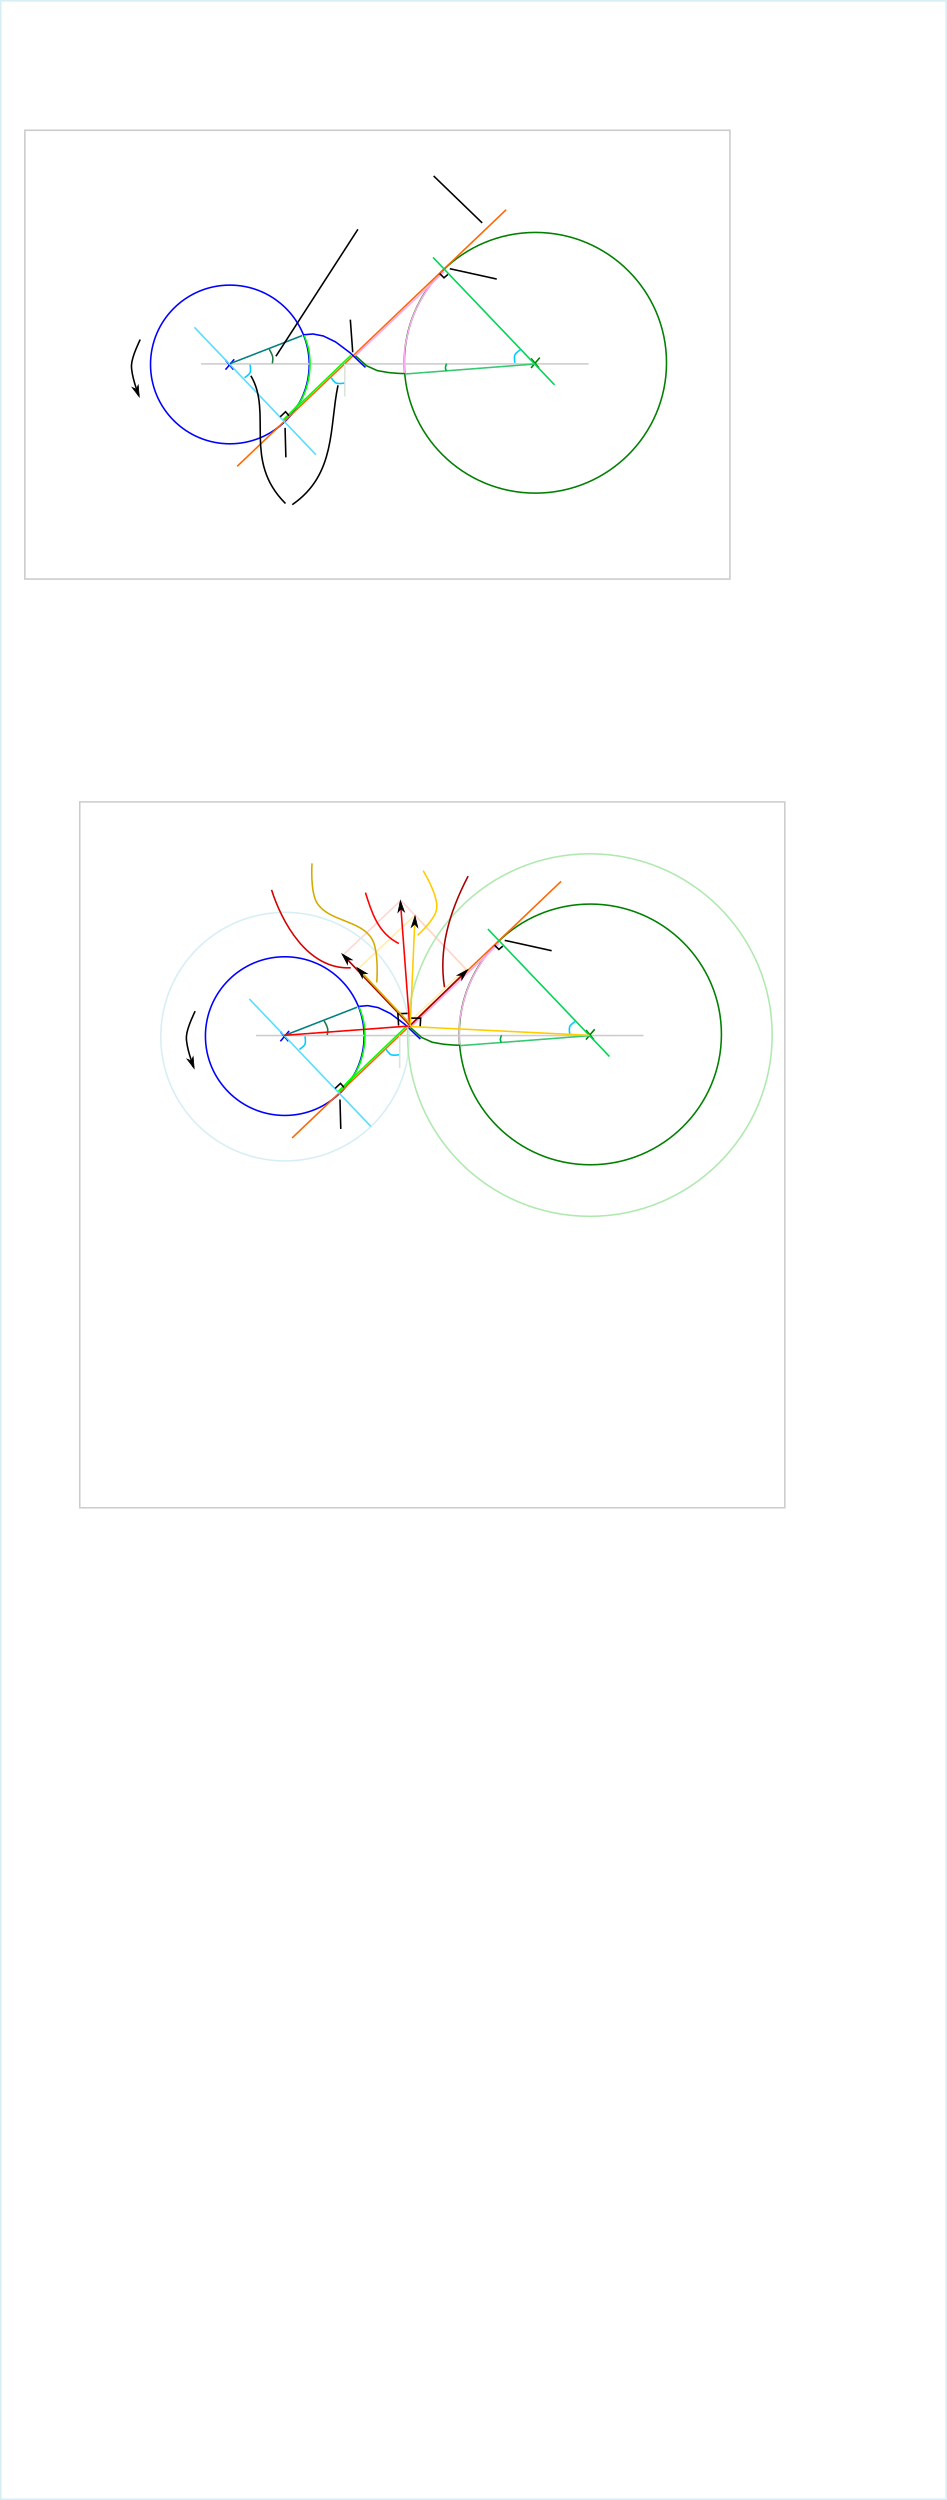
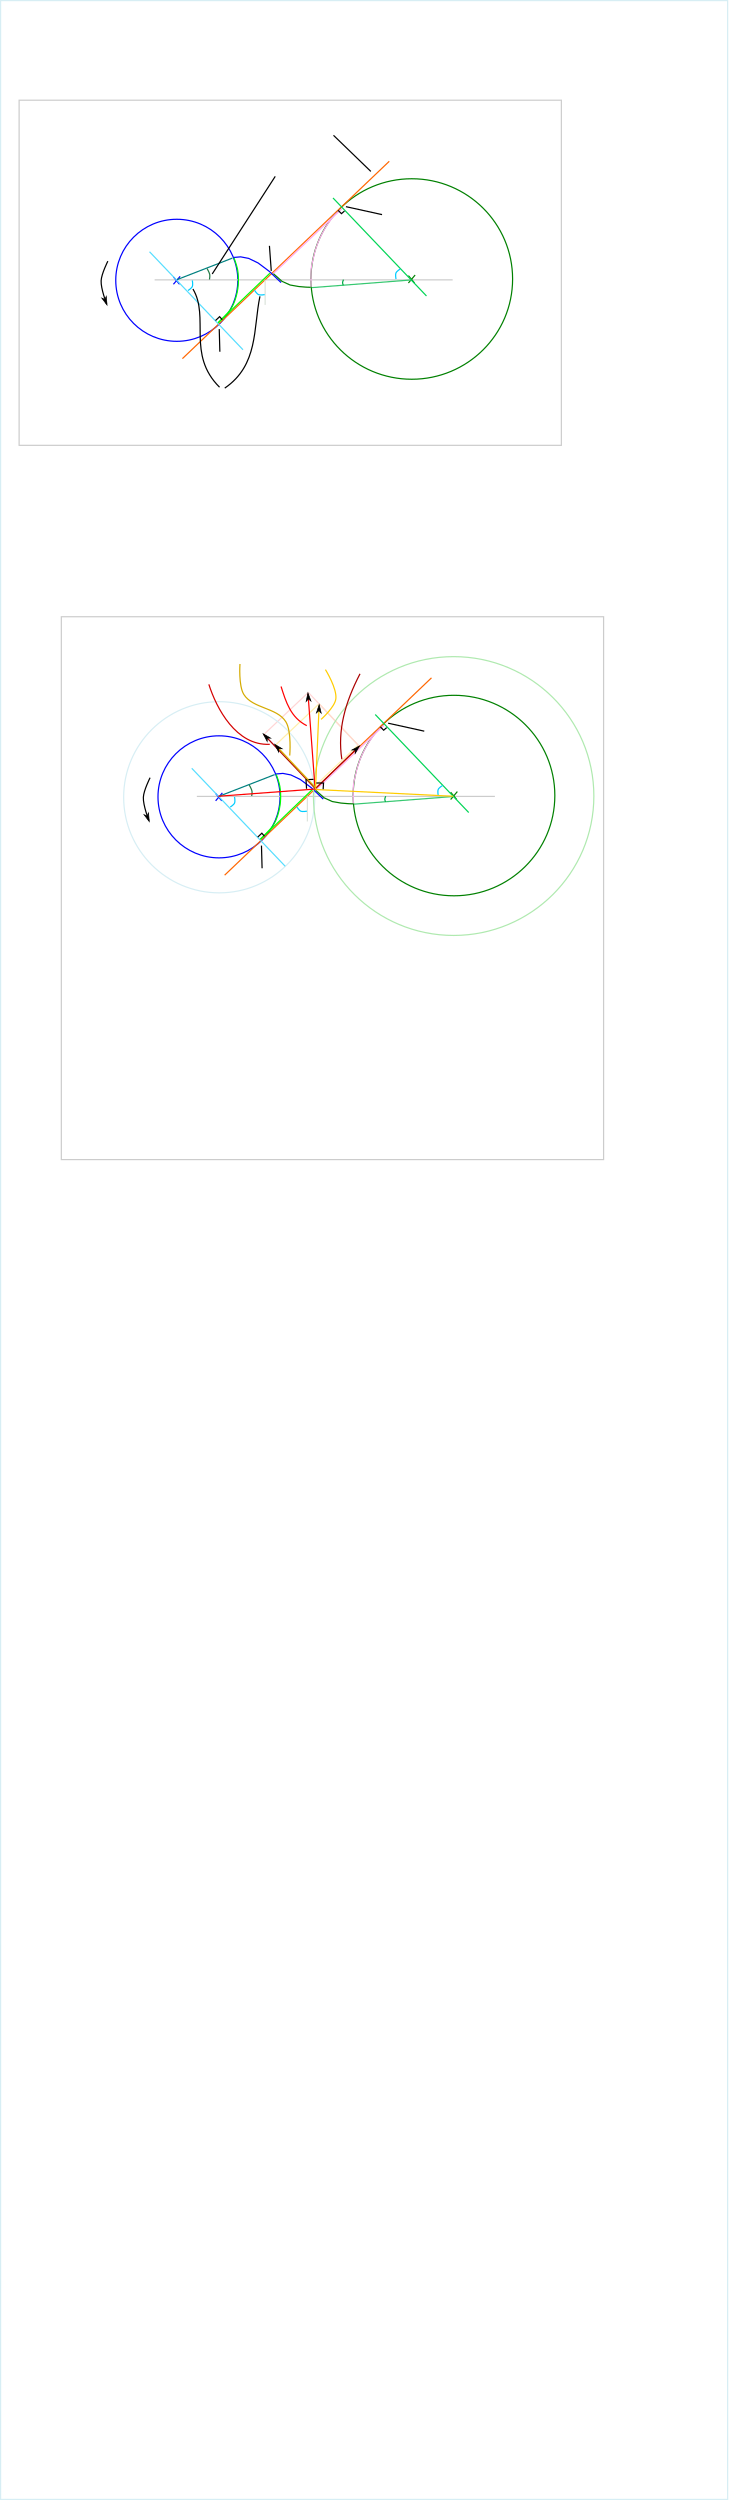
- <svg xmlns="http://www.w3.org/2000/svg" width="601" height="1586.719" id="svg3088" version="1.1">
+ <svg xmlns="http://www.w3.org/2000/svg" width="601" height="2063.156" id="svg3088" version="1.1">
  <defs id="defs3090">
    <marker orient="auto" refY="0" refX="0" id="Arrow1Mstart" style="overflow:visible">
      <path id="path4359" d="M 0,0 5,-5 -12.5,0 5,5 0,0 z" style="fill-rule:evenodd;stroke:#000000;stroke-width:1pt" transform="matrix(0.4,0,0,0.4,4,0)" />
    </marker>
    <marker orient="auto" refY="0" refX="0" id="Arrow1Mend" style="overflow:visible">
      <path id="path4140" d="M 0,0 5,-5 -12.5,0 5,5 0,0 z" style="fill-rule:evenodd;stroke:#000000;stroke-width:1pt" transform="matrix(-0.4,0,0,-0.4,-4,0)" />
    </marker>
    <marker orient="auto" refY="0" refX="0" id="Arrow1Mend-6" style="overflow:visible">
      <path id="path4140-1" d="M 0,0 5,-5 -12.5,0 5,5 0,0 z" style="fill-rule:evenodd;stroke:#000000;stroke-width:1pt" transform="matrix(-0.4,0,0,-0.4,-4,0)" />
    </marker>
  </defs>
  <g id="layer1" transform="translate(-76.65625,-83.28125)">
    <rect style="fill:none;stroke:#ffeeaa;stroke-width:1;stroke-linecap:round;stroke-miterlimit:4;stroke-opacity:1;stroke-dasharray:none;stroke-dashoffset:0" id="rect4345-5" width="49.406" height="46.865" x="209.357" y="-762.974" transform="matrix(-0.7264843,0.6871831,-0.6871831,-0.7264843,0,0)" />
    <rect style="fill:none;stroke:#ffd5d5;stroke-width:1;stroke-linecap:round;stroke-miterlimit:4;stroke-opacity:1;stroke-dasharray:none;stroke-dashoffset:0" id="rect4345" width="50.527" height="61.483" x="209.398" y="-764.632" transform="matrix(-0.7264843,0.6871831,-0.6871831,-0.7264843,0,0)" />
-     <path style="fill:none;stroke:#d7eef4;stroke-width:0.801;stroke-linecap:round;stroke-miterlimit:4;stroke-opacity:1;stroke-dasharray:none;stroke-dashoffset:0" id="path4700-2-9" d="m 222.143,167.799 c 0,34.912 -28.302,63.214 -63.214,63.214 -34.912,0 -63.214,-28.302 -63.214,-63.214 0,-34.912 28.302,-63.214 63.214,-63.214 34.912,0 63.214,28.302 63.214,63.214 z" transform="matrix(1.247839,0,0,1.247839,59.2716,531.8489)" />
-     <rect style="fill:none;stroke:#d7eef4;stroke-width:1;stroke-linecap:round;stroke-miterlimit:4;stroke-opacity:1;stroke-dasharray:none;stroke-dashoffset:0" id="rect3096" width="600" height="1585.715" x="77.143" y="83.791" />
+     <path style="fill:none;stroke:#d7eef4;stroke-width:0.801;stroke-linecap:round;stroke-miterlimit:4;stroke-opacity:1;stroke-dasharray:none;stroke-dashoffset:0" id="path4700-2-9" d="m 222.143,167.799 a 63.214,63.214 0 1 1 -126.429,0 63.214,63.214 0 1 1 126.429,0 z" transform="matrix(1.247839,0,0,1.247839,59.2716,531.8489)" />
+     <rect style="fill:none;stroke:#d7eef4;stroke-width:1;stroke-linecap:round;stroke-miterlimit:4;stroke-opacity:1;stroke-dasharray:none;stroke-dashoffset:0" id="rect3096" width="600" height="2062.143" x="77.143" y="83.791" />
    <flowRoot xml:space="preserve" id="flowRoot3098" style="line-height:125%;letter-spacing:0px;word-spacing:0px;color:#000000;fill:#000000;fill-opacity:1;fill-rule:nonzero;stroke:none;stroke-width:1px;marker:none;visibility:visible;display:inline;overflow:visible;enable-background:accumulate">
      <flowRegion id="flowRegion3100">
        <rect id="rect3102" width="270.721" height="56.569" x="104.046" y="105.849" />
      </flowRegion>
      <flowPara id="flowPara3104">gear_position.svg</flowPara>
    </flowRoot>
-     <path style="fill:none;stroke:#0000ff;stroke-width:1.255;stroke-linecap:round;stroke-miterlimit:4;stroke-opacity:1;stroke-dasharray:none;stroke-dashoffset:0" id="path4700" d="m 222.143,167.799 c 0,34.912 -28.302,63.214 -63.214,63.214 -34.912,0 -63.214,-28.302 -63.214,-63.214 0,-34.912 28.302,-63.214 63.214,-63.214 34.912,0 63.214,28.302 63.214,63.214 z" transform="matrix(0.7966102,0,0,0.7966102,95.94066,180.9318)" />
-     <path style="fill:none;stroke:#008000;stroke-width:1.476;stroke-linecap:round;stroke-miterlimit:4;stroke-opacity:1;stroke-dasharray:none;stroke-dashoffset:0" id="path4702" d="m 443.571,103.871 c 0,67.458 -55.005,122.143 -122.857,122.143 -67.852,0 -122.857,-54.685 -122.857,-122.143 0,-67.458 55.005,-122.143 122.857,-122.143 67.852,0 122.857,54.685 122.857,122.143 z" transform="matrix(0.6773256,0,0,0.6773179,199.2454,243.1775)" />
+     <path style="fill:none;stroke:#0000ff;stroke-width:1.255;stroke-linecap:round;stroke-miterlimit:4;stroke-opacity:1;stroke-dasharray:none;stroke-dashoffset:0" id="path4700" d="m 222.143,167.799 a 63.214,63.214 0 1 1 -126.429,0 63.214,63.214 0 1 1 126.429,0 z" transform="matrix(0.7966102,0,0,0.7966102,95.94066,180.9318)" />
+     <path style="fill:none;stroke:#008000;stroke-width:1.476;stroke-linecap:round;stroke-miterlimit:4;stroke-opacity:1;stroke-dasharray:none;stroke-dashoffset:0" id="path4702" d="m 443.571,103.871 a 122.857,122.143 0 1 1 -245.714,0 122.857,122.143 0 1 1 245.714,0 z" transform="matrix(0.6773256,0,0,0.6773179,199.2454,243.1775)" />
    <path style="color:#000000;fill:none;stroke:#cccccc;stroke-width:1px;stroke-linecap:butt;stroke-linejoin:miter;stroke-miterlimit:4;stroke-opacity:1;stroke-dasharray:none;stroke-dashoffset:0;marker:none;visibility:visible;display:inline;overflow:visible;enable-background:accumulate" d="m 204.256,314.245 245.969,0" id="path4704" />
    <path style="color:#000000;fill:none;stroke:#0000ff;stroke-width:1px;stroke-linecap:butt;stroke-linejoin:miter;stroke-miterlimit:4;stroke-opacity:1;stroke-dasharray:none;stroke-dashoffset:0;marker:none;visibility:visible;display:inline;overflow:visible;enable-background:accumulate" d="m 219.767,317.885 5.556,-6.566" id="path4706" />
    <path style="color:#000000;fill:none;stroke:#0000ff;stroke-width:1px;stroke-linecap:butt;stroke-linejoin:miter;stroke-miterlimit:4;stroke-opacity:1;stroke-dasharray:none;stroke-dashoffset:0;marker:none;visibility:visible;display:inline;overflow:visible;enable-background:accumulate" d="m 222.545,314.602 0,0" id="path4708" />
    <path style="color:#000000;fill:none;stroke:#0000ff;stroke-width:1px;stroke-linecap:butt;stroke-linejoin:miter;stroke-miterlimit:4;stroke-opacity:1;stroke-dasharray:none;stroke-dashoffset:0;marker:none;visibility:visible;display:inline;overflow:visible;enable-background:accumulate" d="m 219.767,311.824 5.051,6.061" id="path4710" />
    <path style="color:#000000;fill:none;stroke:#008000;stroke-width:1px;stroke-linecap:butt;stroke-linejoin:miter;stroke-miterlimit:4;stroke-opacity:1;stroke-dasharray:none;stroke-dashoffset:0;marker:none;visibility:visible;display:inline;overflow:visible;enable-background:accumulate" d="m 413.695,316.814 5.556,-6.566" id="path4706-8" />
    <path style="color:#000000;fill:none;stroke:#008000;stroke-width:1px;stroke-linecap:butt;stroke-linejoin:miter;stroke-miterlimit:4;stroke-opacity:1;stroke-dasharray:none;stroke-dashoffset:0;marker:none;visibility:visible;display:inline;overflow:visible;enable-background:accumulate" d="m 416.473,313.531 0,0" id="path4708-5" />
    <path style="color:#000000;fill:none;stroke:#008000;stroke-width:1px;stroke-linecap:butt;stroke-linejoin:miter;stroke-miterlimit:4;stroke-opacity:1;stroke-dasharray:none;stroke-dashoffset:0;marker:none;visibility:visible;display:inline;overflow:visible;enable-background:accumulate" d="m 413.695,310.753 5.051,6.061" id="path4710-1" />
    <path style="color:#000000;fill:none;stroke:#ff6600;stroke-width:1px;stroke-linecap:butt;stroke-linejoin:miter;stroke-miterlimit:4;stroke-opacity:1;stroke-dasharray:none;stroke-dashoffset:0;marker:none;visibility:visible;display:inline;overflow:visible;enable-background:accumulate" d="M 227.188,379.245 397.902,216.388" id="path4756" />
    <flowRoot xml:space="preserve" id="flowRoot4758" style="line-height:125%;letter-spacing:0px;word-spacing:0px;color:#000000;fill:#000000;fill-opacity:1;fill-rule:nonzero;stroke:none;stroke-width:1px;marker:none;visibility:visible;display:inline;overflow:visible;enable-background:accumulate" transform="translate(19.22025,-18.68085)">
      <flowRegion id="flowRegion4760">
        <rect id="rect4762" width="79.345" height="29.582" x="101.429" y="266.728" />
      </flowRegion>
      <flowPara id="flowPara4764">g1 (driving)</flowPara>
    </flowRoot>
    <flowRoot xml:space="preserve" id="flowRoot4766" style="line-height:125%;letter-spacing:0px;word-spacing:0px;color:#000000;fill:#000000;fill-opacity:1;fill-rule:nonzero;stroke:none;stroke-width:1px;marker:none;visibility:visible;display:inline;overflow:visible;enable-background:accumulate" transform="translate(46.38669,-20.46221)">
      <flowRegion id="flowRegion4768">
        <rect id="rect4770" width="72.857" height="47.143" x="407.857" y="241.728" />
      </flowRegion>
      <flowPara id="flowPara4772">g2 (driven)</flowPara>
    </flowRoot>
    <path style="color:#000000;fill:none;stroke:#55ddff;stroke-width:1px;stroke-linecap:butt;stroke-linejoin:miter;stroke-miterlimit:4;stroke-opacity:1;stroke-dasharray:none;stroke-dashoffset:0;marker:none;visibility:visible;display:inline;overflow:visible;enable-background:accumulate" d="m 200.045,291.031 77.143,80.89" id="path4756-4" />
    <path style="color:#000000;fill:none;stroke:#00d455;stroke-width:1px;stroke-linecap:butt;stroke-linejoin:miter;stroke-miterlimit:4;stroke-opacity:1;stroke-dasharray:none;stroke-dashoffset:0;marker:none;visibility:visible;display:inline;overflow:visible;enable-background:accumulate" d="m 351.473,246.657 77.143,80.89" id="path4756-4-7" />
    <flowRoot transform="translate(49.33049,-26.05395)" xml:space="preserve" id="flowRoot4810" style="line-height:125%;letter-spacing:0px;word-spacing:0px;color:#000000;fill:#000000;fill-opacity:1;fill-rule:nonzero;stroke:none;stroke-width:1px;marker:none;visibility:visible;display:inline;overflow:visible;enable-background:accumulate">
      <flowRegion id="flowRegion4812">
        <rect id="rect4814" width="109.602" height="21.718" x="240.921" y="205.854" />
      </flowRegion>
      <flowPara id="flowPara4816">line of action</flowPara>
    </flowRoot>
    <path style="color:#000000;fill:none;stroke:#000000;stroke-width:1px;stroke-linecap:butt;stroke-linejoin:miter;stroke-miterlimit:4;stroke-opacity:1;stroke-dasharray:none;stroke-dashoffset:0;marker:none;visibility:visible;display:inline;overflow:visible;enable-background:accumulate" d="m 351.871,194.952 30.81,29.799" id="path4818" />
    <path style="color:#000000;fill:none;stroke:#0000ff;stroke-width:1px;stroke-linecap:butt;stroke-linejoin:miter;stroke-miterlimit:4;stroke-opacity:1;stroke-dasharray:none;stroke-dashoffset:0;marker:none;visibility:visible;display:inline;overflow:visible;enable-background:accumulate" d="m 269.458,295.758 5.808,-0.505 6.566,1.263 7.829,3.788 9.091,6.819 9.849,9.344" id="path3221" />
    <path style="color:#000000;fill:none;stroke:#00ff00;stroke-width:1px;stroke-linecap:butt;stroke-linejoin:miter;stroke-miterlimit:4;stroke-opacity:1;stroke-dasharray:none;stroke-dashoffset:0;marker:none;visibility:visible;display:inline;overflow:visible;enable-background:accumulate" d="m 269.711,296.01 c 0,0 2.452,6.463 3.03,9.849 0.709,4.152 0.836,8.428 0.505,12.627 -0.304,3.851 -1.087,7.688 -2.273,11.364 -0.937,2.904 -2.134,5.769 -3.788,8.334 -1.697,2.632 -4.048,4.784 -6.187,7.071 -1.383,1.478 -4.293,4.293 -4.293,4.293" id="path3223" />
    <path style="color:#000000;fill:none;stroke:#00ff00;stroke-width:1px;stroke-linecap:butt;stroke-linejoin:miter;stroke-miterlimit:4;stroke-opacity:1;stroke-dasharray:none;stroke-dashoffset:0;marker:none;visibility:visible;display:inline;overflow:visible;enable-background:accumulate" d="m 256.705,349.675 42.679,-40.911" id="path3225" />
    <path style="color:#000000;fill:none;stroke:#008080;stroke-width:1px;stroke-linecap:butt;stroke-linejoin:miter;stroke-miterlimit:4;stroke-opacity:1;stroke-dasharray:none;stroke-dashoffset:0;marker:none;visibility:visible;display:inline;overflow:visible;enable-background:accumulate" d="M 222.991,313.941 268.448,296.263" id="path3227" />
    <path style="color:#000000;fill:none;stroke:#217844;stroke-width:1px;stroke-linecap:butt;stroke-linejoin:miter;stroke-miterlimit:4;stroke-opacity:1;stroke-dasharray:none;stroke-dashoffset:0;marker:none;visibility:visible;display:inline;overflow:visible;enable-background:accumulate" d="m 249.508,313.941 c 0,0 0.494,-2.713 0.253,-4.041 -0.331,-1.816 -2.273,-5.051 -2.273,-5.051" id="path3229" />
    <path style="color:#000000;fill:none;stroke:#00ccff;stroke-width:1px;stroke-linecap:butt;stroke-linejoin:miter;stroke-miterlimit:4;stroke-opacity:1;stroke-dasharray:none;stroke-dashoffset:0;marker:none;visibility:visible;display:inline;overflow:visible;enable-background:accumulate" d="m 235.366,314.698 c 0,0 0.673,3.508 0,5.051 -0.643,1.474 -3.536,3.283 -3.536,3.283" id="path3231" />
    <flowRoot xml:space="preserve" id="flowRoot3233" style="line-height:125%;letter-spacing:0px;word-spacing:0px;color:#000000;fill:#000000;fill-opacity:1;fill-rule:nonzero;stroke:none;stroke-width:1px;marker:none;visibility:visible;display:inline;overflow:visible;enable-background:accumulate" transform="translate(-17.14286,39.28572)">
      <flowRegion id="flowRegion3235">
        <rect id="rect3237" width="397.657" height="102.092" x="135.714" y="423.076" />
      </flowRegion>
      <flowPara id="flowPara3239">Given the inter-axis length, we get the real force angle.</flowPara>
      <flowPara id="flowPara3301" />
      <flowPara id="flowPara3343">Given the real force angle and the involute offset angle, we get the length [KC] and the coordinates of the contact point C.</flowPara>
      <flowPara id="flowPara3345">Then, we get [LC], the involute offset of g2 and the g2_position.</flowPara>
    </flowRoot>
    <path style="color:#000000;fill:none;stroke:#dbe3db;stroke-width:1px;stroke-linecap:butt;stroke-linejoin:miter;stroke-miterlimit:4;stroke-opacity:1;stroke-dasharray:none;stroke-dashoffset:0;marker:none;visibility:visible;display:inline;overflow:visible;enable-background:accumulate" d="m 295.47,314.193 0,20.708" id="path3241" />
    <path style="color:#000000;fill:none;stroke:#00ccff;stroke-width:1px;stroke-linecap:butt;stroke-linejoin:miter;stroke-miterlimit:4;stroke-opacity:1;stroke-dasharray:none;stroke-dashoffset:0;marker:none;visibility:visible;display:inline;overflow:visible;enable-background:accumulate" d="m 295.091,326.418 c 0,0 -3.508,0.673 -5.051,0 -1.474,-0.643 -3.283,-3.536 -3.283,-3.536" id="path3231-1" />
    <flowRoot xml:space="preserve" id="flowRoot3261" style="line-height:125%;letter-spacing:0px;word-spacing:0px;color:#000000;fill:#000000;fill-opacity:1;fill-rule:nonzero;stroke:none;stroke-width:1px;marker:none;visibility:visible;display:inline;overflow:visible;enable-background:accumulate">
      <flowRegion id="flowRegion3263">
        <rect id="rect3265" width="104.298" height="21.971" x="210.617" y="400.561" />
      </flowRegion>
      <flowPara id="flowPara3267">real force angle</flowPara>
    </flowRoot>
    <path style="color:#000000;fill:none;stroke:#000000;stroke-width:1px;stroke-linecap:butt;stroke-linejoin:miter;stroke-miterlimit:4;stroke-opacity:1;stroke-dasharray:none;stroke-dashoffset:0;marker:none;visibility:visible;display:inline;overflow:visible;enable-background:accumulate" d="m 235.871,321.769 c 13.977,23.435 -5.303,53.968 21.971,81.065" id="path3269" />
    <path style="color:#000000;fill:none;stroke:#000000;stroke-width:1px;stroke-linecap:butt;stroke-linejoin:miter;stroke-miterlimit:4;stroke-opacity:1;stroke-dasharray:none;stroke-dashoffset:0;marker:none;visibility:visible;display:inline;overflow:visible;enable-background:accumulate" d="m 291.176,327.83 c -5.562,26.627 -1.145,56.58 -29.042,75.761" id="path3271" />
    <path style="color:#000000;fill:none;stroke:#000000;stroke-width:1px;stroke-linecap:butt;stroke-linejoin:miter;stroke-miterlimit:4;stroke-opacity:1;stroke-dasharray:none;stroke-dashoffset:0;marker:none;visibility:visible;display:inline;overflow:visible;enable-background:accumulate" d="m 251.781,309.395 52.023,-80.56" id="path3273" />
    <flowRoot xml:space="preserve" id="flowRoot3275" style="line-height:125%;letter-spacing:0px;word-spacing:0px;color:#000000;fill:#000000;fill-opacity:1;fill-rule:nonzero;stroke:none;stroke-width:1px;marker:none;visibility:visible;display:inline;overflow:visible;enable-background:accumulate" transform="translate(-24.74874,-1.515229)">
      <flowRegion id="flowRegion3277">
        <rect id="rect3279" width="143.189" height="34.345" x="211.627" y="214.946" />
      </flowRegion>
      <flowPara id="flowPara3281">g1 involute offset angle</flowPara>
    </flowRoot>
    <flowRoot xml:space="preserve" id="flowRoot3291" style="line-height:125%;letter-spacing:0px;word-spacing:0px;color:#000000;fill:#000000;fill-opacity:1;fill-rule:nonzero;stroke:none;stroke-width:1px;marker:none;visibility:visible;display:inline;overflow:visible;enable-background:accumulate" transform="translate(-3.535534,-12.37437)">
      <flowRegion id="flowRegion3293">
        <rect id="rect3295" width="32.072" height="23.991" x="296.985" y="284.394" />
      </flowRegion>
      <flowPara id="flowPara3297">C</flowPara>
    </flowRoot>
    <path style="color:#000000;fill:none;stroke:#000000;stroke-width:1px;stroke-linecap:butt;stroke-linejoin:miter;stroke-miterlimit:4;stroke-opacity:1;stroke-dasharray:none;stroke-dashoffset:0;marker:none;visibility:visible;display:inline;overflow:visible;enable-background:accumulate" d="m 299.005,286.161 1.515,20.708" id="path3303" />
    <flowRoot xml:space="preserve" id="flowRoot3305" style="line-height:125%;letter-spacing:0px;word-spacing:0px;color:#000000;fill:#000000;fill-opacity:1;fill-rule:nonzero;stroke:none;stroke-width:1px;marker:none;visibility:visible;display:inline;overflow:visible;enable-background:accumulate">
      <flowRegion id="flowRegion3307">
        <rect id="rect3309" width="25.254" height="26.264" x="253.548" y="373.035" />
      </flowRegion>
      <flowPara id="flowPara3311">K</flowPara>
    </flowRoot>
    <flowRoot xml:space="preserve" id="flowRoot3313" style="line-height:125%;letter-spacing:0px;word-spacing:0px;color:#000000;fill:#000000;fill-opacity:1;fill-rule:nonzero;stroke:none;stroke-width:1px;marker:none;visibility:visible;display:inline;overflow:visible;enable-background:accumulate">
      <flowRegion id="flowRegion3315">
        <rect id="rect3317" width="25.254" height="26.264" x="394.465" y="251.816" />
      </flowRegion>
      <flowPara id="flowPara3319">L</flowPara>
    </flowRoot>
    <path style="color:#000000;fill:none;stroke:#000000;stroke-width:1px;stroke-linecap:butt;stroke-linejoin:miter;stroke-miterlimit:4;stroke-opacity:1;stroke-dasharray:none;stroke-dashoffset:0;marker:none;visibility:visible;display:inline;overflow:visible;enable-background:accumulate" d="M 258.094,373.54 257.589,354.852" id="path3321" />
    <path style="color:#000000;fill:none;stroke:#000000;stroke-width:1px;stroke-linecap:butt;stroke-linejoin:miter;stroke-miterlimit:4;stroke-opacity:1;stroke-dasharray:none;stroke-dashoffset:0;marker:none;visibility:visible;display:inline;overflow:visible;enable-background:accumulate" d="m 362.14,253.837 29.799,6.566" id="path3323" />
    <path style="color:#000000;fill:none;stroke:#00ccff;stroke-width:1px;stroke-linecap:butt;stroke-linejoin:miter;stroke-miterlimit:4;stroke-opacity:1;stroke-dasharray:none;stroke-dashoffset:0;marker:none;visibility:visible;display:inline;overflow:visible;enable-background:accumulate" d="m 403.453,313.562 c 0,0 -0.673,-3.508 0,-5.051 0.643,-1.474 3.536,-3.283 3.536,-3.283" id="path3231-2" />
    <path style="color:#000000;fill:none;stroke:#000000;stroke-width:1px;stroke-linecap:butt;stroke-linejoin:miter;stroke-miterlimit:4;stroke-opacity:1;stroke-dasharray:none;stroke-dashoffset:0;marker:none;visibility:visible;display:inline;overflow:visible;enable-background:accumulate" d="m 254.509,347.817 3.393,-3.214 2.143,2.5" id="path4820" />
    <path style="color:#000000;fill:none;stroke:#ffaaee;stroke-width:1px;stroke-linecap:butt;stroke-linejoin:miter;stroke-miterlimit:4;stroke-opacity:1;stroke-dasharray:none;stroke-dashoffset:0;marker:none;visibility:visible;display:inline;overflow:visible;enable-background:accumulate" d="m 302.162,309.142 56.442,-53.538" id="path3347" />
    <path style="color:#000000;fill:none;stroke:#ffaaee;stroke-width:1px;stroke-linecap:butt;stroke-linejoin:miter;stroke-miterlimit:4;stroke-opacity:1;stroke-dasharray:none;stroke-dashoffset:0;marker:none;visibility:visible;display:inline;overflow:visible;enable-background:accumulate" d="m 358.478,255.857 c 0,0 -3.935,3.127 -5.682,4.924 -1.251,1.287 -2.342,2.724 -3.409,4.167 -1.534,2.074 -2.964,4.229 -4.293,6.44 -1.553,2.582 -3.026,5.221 -4.293,7.955 -1.311,2.83 -2.446,5.747 -3.409,8.713 -0.927,2.855 -1.604,5.787 -2.273,8.713 -0.631,2.76 -1.345,5.518 -1.641,8.334 -0.287,2.721 -0.126,8.207 -0.126,8.207 l 0,6.692" id="path3349" />
    <path style="color:#000000;fill:none;stroke:#000000;stroke-width:1px;stroke-linecap:butt;stroke-linejoin:miter;stroke-miterlimit:4;stroke-opacity:1;stroke-dasharray:none;stroke-dashoffset:0;marker:none;visibility:visible;display:inline;overflow:visible;enable-background:accumulate" d="m 355.759,256.924 2.679,2.679 2.5,-2.143" id="path4822" />
    <path style="color:#000000;fill:none;stroke:#008000;stroke-width:1px;stroke-linecap:butt;stroke-linejoin:miter;stroke-miterlimit:4;stroke-opacity:1;stroke-dasharray:none;stroke-dashoffset:0;marker:none;visibility:visible;display:inline;overflow:visible;enable-background:accumulate" d="m 302.288,309.142 7.071,6.313 6.692,3.03 7.197,1.263 6.061,0.505 3.788,0.126" id="path3351" />
    <path style="color:#000000;fill:none;stroke:#37c871;stroke-width:1px;stroke-linecap:butt;stroke-linejoin:miter;stroke-miterlimit:4;stroke-opacity:1;stroke-dasharray:none;stroke-dashoffset:0;marker:none;visibility:visible;display:inline;overflow:visible;enable-background:accumulate" d="m 333.982,320.633 81.949,-6.313" id="path3353" />
    <path style="color:#000000;fill:none;stroke:#00aa44;stroke-width:1px;stroke-linecap:butt;stroke-linejoin:miter;stroke-miterlimit:4;stroke-opacity:1;stroke-dasharray:none;stroke-dashoffset:0;marker:none;visibility:visible;display:inline;overflow:visible;enable-background:accumulate" d="m 360.119,314.067 c 0,0 -0.769,1.732 -0.758,2.652 0.009,0.706 0.631,2.02 0.631,2.02" id="path3355" />
    <path style="color:#000000;fill:none;stroke:#000000;stroke-width:1px;stroke-linecap:butt;stroke-linejoin:miter;stroke-miterlimit:4;stroke-opacity:1;stroke-dasharray:none;stroke-dashoffset:0;marker:none;marker-end:url(#Arrow1Mend);visibility:visible;display:inline;overflow:visible;enable-background:accumulate" d="m 165.665,298.788 c 0,0 -5.275,10.472 -5.556,16.162 -0.324,6.567 4.546,19.193 4.546,19.193" id="path3357" />
    <flowRoot xml:space="preserve" id="flowRoot4571" style="line-height:125%;letter-spacing:0px;word-spacing:0px;color:#000000;fill:#000000;fill-opacity:1;fill-rule:nonzero;stroke:none;stroke-width:1px;marker:none;visibility:visible;display:inline;overflow:visible;enable-background:accumulate" transform="translate(4.04061,-13.13198)">
      <flowRegion id="flowRegion4573">
        <rect id="rect4575" width="69.701" height="60.609" x="101.015" y="310.405" />
      </flowRegion>
      <flowPara id="flowPara4577">positive rotation direction</flowPara>
    </flowRoot>
    <rect style="fill:none;stroke:#cccccc;stroke-width:1;stroke-linecap:round;stroke-miterlimit:4;stroke-opacity:1;stroke-dasharray:none;stroke-dashoffset:0" id="rect4579" width="447.498" height="284.863" x="92.429" y="165.953" />
    <flowRoot xml:space="preserve" id="flowRoot4581" style="line-height:125%;letter-spacing:0px;word-spacing:0px;color:#000000;fill:#000000;fill-opacity:1;fill-rule:nonzero;stroke:none;stroke-width:1px;marker:none;visibility:visible;display:inline;overflow:visible;enable-background:accumulate">
      <flowRegion id="flowRegion4583">
        <rect id="rect4585" width="100.005" height="18.183" x="97.48" y="429.603" />
      </flowRegion>
      <flowPara id="flowPara4587">Gear position</flowPara>
    </flowRoot>
-     <path style="fill:none;stroke:#0000ff;stroke-width:1.255;stroke-linecap:round;stroke-miterlimit:4;stroke-opacity:1;stroke-dasharray:none;stroke-dashoffset:0" id="path4700-2" d="m 222.143,167.799 c 0,34.912 -28.302,63.214 -63.214,63.214 -34.912,0 -63.214,-28.302 -63.214,-63.214 0,-34.912 28.302,-63.214 63.214,-63.214 34.912,0 63.214,28.302 63.214,63.214 z" transform="matrix(0.7966102,0,0,0.7966102,130.7909,607.2162)" />
-     <path style="fill:none;stroke:#008000;stroke-width:1.476;stroke-linecap:round;stroke-miterlimit:4;stroke-opacity:1;stroke-dasharray:none;stroke-dashoffset:0" id="path4702-8" d="m 443.571,103.871 c 0,67.458 -55.005,122.143 -122.857,122.143 -67.852,0 -122.857,-54.685 -122.857,-122.143 0,-67.458 55.005,-122.143 122.857,-122.143 67.852,0 122.857,54.685 122.857,122.143 z" transform="matrix(0.6773256,0,0,0.6773179,234.0956,669.4619)" />
+     <path style="fill:none;stroke:#0000ff;stroke-width:1.255;stroke-linecap:round;stroke-miterlimit:4;stroke-opacity:1;stroke-dasharray:none;stroke-dashoffset:0" id="path4700-2" d="m 222.143,167.799 a 63.214,63.214 0 1 1 -126.429,0 63.214,63.214 0 1 1 126.429,0 z" transform="matrix(0.7966102,0,0,0.7966102,130.7909,607.2162)" />
+     <path style="fill:none;stroke:#008000;stroke-width:1.476;stroke-linecap:round;stroke-miterlimit:4;stroke-opacity:1;stroke-dasharray:none;stroke-dashoffset:0" id="path4702-8" d="m 443.571,103.871 a 122.857,122.143 0 1 1 -245.714,0 122.857,122.143 0 1 1 245.714,0 z" transform="matrix(0.6773256,0,0,0.6773179,234.0956,669.4619)" />
    <path style="color:#000000;fill:none;stroke:#cccccc;stroke-width:1px;stroke-linecap:butt;stroke-linejoin:miter;stroke-miterlimit:4;stroke-opacity:1;stroke-dasharray:none;stroke-dashoffset:0;marker:none;visibility:visible;display:inline;overflow:visible;enable-background:accumulate" d="m 239.106,740.53 245.969,0" id="path4704-0" />
    <path style="color:#000000;fill:none;stroke:#0000ff;stroke-width:1px;stroke-linecap:butt;stroke-linejoin:miter;stroke-miterlimit:4;stroke-opacity:1;stroke-dasharray:none;stroke-dashoffset:0;marker:none;visibility:visible;display:inline;overflow:visible;enable-background:accumulate" d="m 254.617,744.17 5.556,-6.566" id="path4706-89" />
    <path style="color:#000000;fill:none;stroke:#0000ff;stroke-width:1px;stroke-linecap:butt;stroke-linejoin:miter;stroke-miterlimit:4;stroke-opacity:1;stroke-dasharray:none;stroke-dashoffset:0;marker:none;visibility:visible;display:inline;overflow:visible;enable-background:accumulate" d="m 257.395,740.887 0,0" id="path4708-8" />
    <path style="color:#000000;fill:none;stroke:#0000ff;stroke-width:1px;stroke-linecap:butt;stroke-linejoin:miter;stroke-miterlimit:4;stroke-opacity:1;stroke-dasharray:none;stroke-dashoffset:0;marker:none;visibility:visible;display:inline;overflow:visible;enable-background:accumulate" d="m 254.617,738.109 5.051,6.061" id="path4710-0" />
    <path style="color:#000000;fill:none;stroke:#008000;stroke-width:1px;stroke-linecap:butt;stroke-linejoin:miter;stroke-miterlimit:4;stroke-opacity:1;stroke-dasharray:none;stroke-dashoffset:0;marker:none;visibility:visible;display:inline;overflow:visible;enable-background:accumulate" d="m 448.546,743.098 5.556,-6.566" id="path4706-8-3" />
    <path style="color:#000000;fill:none;stroke:#008000;stroke-width:1px;stroke-linecap:butt;stroke-linejoin:miter;stroke-miterlimit:4;stroke-opacity:1;stroke-dasharray:none;stroke-dashoffset:0;marker:none;visibility:visible;display:inline;overflow:visible;enable-background:accumulate" d="m 451.324,739.815 0,0" id="path4708-5-0" />
    <path style="color:#000000;fill:none;stroke:#008000;stroke-width:1px;stroke-linecap:butt;stroke-linejoin:miter;stroke-miterlimit:4;stroke-opacity:1;stroke-dasharray:none;stroke-dashoffset:0;marker:none;visibility:visible;display:inline;overflow:visible;enable-background:accumulate" d="m 448.546,737.037 5.051,6.061" id="path4710-1-5" />
    <path style="color:#000000;fill:none;stroke:#ff6600;stroke-width:1px;stroke-linecap:butt;stroke-linejoin:miter;stroke-miterlimit:4;stroke-opacity:1;stroke-dasharray:none;stroke-dashoffset:0;marker:none;visibility:visible;display:inline;overflow:visible;enable-background:accumulate" d="M 262.038,805.53 432.752,642.672" id="path4756-47" />
    <flowRoot xml:space="preserve" id="flowRoot4758-4" style="line-height:125%;letter-spacing:0px;word-spacing:0px;color:#000000;fill:#000000;fill-opacity:1;fill-rule:nonzero;stroke:none;stroke-width:1px;marker:none;visibility:visible;display:inline;overflow:visible;enable-background:accumulate" transform="translate(54.07051,407.6035)">
      <flowRegion id="flowRegion4760-9">
        <rect id="rect4762-7" width="79.345" height="29.582" x="101.429" y="266.728" />
      </flowRegion>
      <flowPara id="flowPara4764-1">g1 (driving)</flowPara>
    </flowRoot>
    <path style="color:#000000;fill:none;stroke:#55ddff;stroke-width:1px;stroke-linecap:butt;stroke-linejoin:miter;stroke-miterlimit:4;stroke-opacity:1;stroke-dasharray:none;stroke-dashoffset:0;marker:none;visibility:visible;display:inline;overflow:visible;enable-background:accumulate" d="m 234.895,717.315 77.143,80.89" id="path4756-4-4" />
    <path style="color:#000000;fill:none;stroke:#00d455;stroke-width:1px;stroke-linecap:butt;stroke-linejoin:miter;stroke-miterlimit:4;stroke-opacity:1;stroke-dasharray:none;stroke-dashoffset:0;marker:none;visibility:visible;display:inline;overflow:visible;enable-background:accumulate" d="m 386.324,672.942 77.143,80.89" id="path4756-4-7-7" />
    <path style="color:#000000;fill:none;stroke:#0000ff;stroke-width:1px;stroke-linecap:butt;stroke-linejoin:miter;stroke-miterlimit:4;stroke-opacity:1;stroke-dasharray:none;stroke-dashoffset:0;marker:none;visibility:visible;display:inline;overflow:visible;enable-background:accumulate" d="m 304.308,722.042 5.808,-0.505 6.566,1.263 7.829,3.788 9.091,6.819 9.849,9.344" id="path3221-0" />
    <path style="color:#000000;fill:none;stroke:#00ff00;stroke-width:1px;stroke-linecap:butt;stroke-linejoin:miter;stroke-miterlimit:4;stroke-opacity:1;stroke-dasharray:none;stroke-dashoffset:0;marker:none;visibility:visible;display:inline;overflow:visible;enable-background:accumulate" d="m 304.561,722.295 c 0,0 2.452,6.463 3.03,9.849 0.709,4.152 0.836,8.428 0.505,12.627 -0.304,3.851 -1.087,7.688 -2.273,11.364 -0.937,2.904 -2.134,5.769 -3.788,8.334 -1.697,2.632 -4.048,4.784 -6.187,7.071 -1.383,1.478 -4.293,4.293 -4.293,4.293" id="path3223-5" />
    <path style="color:#000000;fill:none;stroke:#00ff00;stroke-width:1px;stroke-linecap:butt;stroke-linejoin:miter;stroke-miterlimit:4;stroke-opacity:1;stroke-dasharray:none;stroke-dashoffset:0;marker:none;visibility:visible;display:inline;overflow:visible;enable-background:accumulate" d="M 291.555,775.959 334.234,735.048" id="path3225-6" />
    <path style="color:#000000;fill:none;stroke:#008080;stroke-width:1px;stroke-linecap:butt;stroke-linejoin:miter;stroke-miterlimit:4;stroke-opacity:1;stroke-dasharray:none;stroke-dashoffset:0;marker:none;visibility:visible;display:inline;overflow:visible;enable-background:accumulate" d="m 257.841,740.225 45.457,-17.678" id="path3227-3" />
    <path style="color:#000000;fill:none;stroke:#217844;stroke-width:1px;stroke-linecap:butt;stroke-linejoin:miter;stroke-miterlimit:4;stroke-opacity:1;stroke-dasharray:none;stroke-dashoffset:0;marker:none;visibility:visible;display:inline;overflow:visible;enable-background:accumulate" d="m 284.358,740.225 c 0,0 0.494,-2.713 0.253,-4.041 -0.331,-1.816 -2.273,-5.051 -2.273,-5.051" id="path3229-7" />
    <path style="color:#000000;fill:none;stroke:#00ccff;stroke-width:1px;stroke-linecap:butt;stroke-linejoin:miter;stroke-miterlimit:4;stroke-opacity:1;stroke-dasharray:none;stroke-dashoffset:0;marker:none;visibility:visible;display:inline;overflow:visible;enable-background:accumulate" d="m 270.216,740.983 c 0,0 0.673,3.508 0,5.051 -0.643,1.474 -3.536,3.283 -3.536,3.283" id="path3231-4" />
    <path style="color:#000000;fill:none;stroke:#dbe3db;stroke-width:1px;stroke-linecap:butt;stroke-linejoin:miter;stroke-miterlimit:4;stroke-opacity:1;stroke-dasharray:none;stroke-dashoffset:0;marker:none;visibility:visible;display:inline;overflow:visible;enable-background:accumulate" d="m 330.32,740.478 0,20.708" id="path3241-3" />
    <path style="color:#000000;fill:none;stroke:#00ccff;stroke-width:1px;stroke-linecap:butt;stroke-linejoin:miter;stroke-miterlimit:4;stroke-opacity:1;stroke-dasharray:none;stroke-dashoffset:0;marker:none;visibility:visible;display:inline;overflow:visible;enable-background:accumulate" d="m 329.941,752.702 c 0,0 -3.508,0.673 -5.051,0 -1.474,-0.643 -3.283,-3.536 -3.283,-3.536" id="path3231-1-8" />
    <flowRoot transform="translate(34.85025,426.2844)" xml:space="preserve" id="flowRoot3305-3" style="line-height:125%;letter-spacing:0px;word-spacing:0px;color:#000000;fill:#000000;fill-opacity:1;fill-rule:nonzero;stroke:none;stroke-width:1px;marker:none;visibility:visible;display:inline;overflow:visible;enable-background:accumulate">
      <flowRegion id="flowRegion3307-2">
        <rect id="rect3309-1" width="25.254" height="26.264" x="253.548" y="373.035" />
      </flowRegion>
      <flowPara id="flowPara3311-2">K</flowPara>
    </flowRoot>
    <flowRoot transform="translate(34.85025,426.2844)" xml:space="preserve" id="flowRoot3313-8" style="line-height:125%;letter-spacing:0px;word-spacing:0px;color:#000000;fill:#000000;fill-opacity:1;fill-rule:nonzero;stroke:none;stroke-width:1px;marker:none;visibility:visible;display:inline;overflow:visible;enable-background:accumulate">
      <flowRegion id="flowRegion3315-0">
        <rect id="rect3317-0" width="25.254" height="26.264" x="394.465" y="251.816" />
      </flowRegion>
      <flowPara id="flowPara3319-1">L</flowPara>
    </flowRoot>
    <path style="color:#000000;fill:none;stroke:#000000;stroke-width:1px;stroke-linecap:butt;stroke-linejoin:miter;stroke-miterlimit:4;stroke-opacity:1;stroke-dasharray:none;stroke-dashoffset:0;marker:none;visibility:visible;display:inline;overflow:visible;enable-background:accumulate" d="m 292.944,799.824 -0.505,-18.688" id="path3321-8" />
    <path style="color:#000000;fill:none;stroke:#000000;stroke-width:1px;stroke-linecap:butt;stroke-linejoin:miter;stroke-miterlimit:4;stroke-opacity:1;stroke-dasharray:none;stroke-dashoffset:0;marker:none;visibility:visible;display:inline;overflow:visible;enable-background:accumulate" d="m 396.99,680.121 29.799,6.566" id="path3323-8" />
    <path style="color:#000000;fill:none;stroke:#00ccff;stroke-width:1px;stroke-linecap:butt;stroke-linejoin:miter;stroke-miterlimit:4;stroke-opacity:1;stroke-dasharray:none;stroke-dashoffset:0;marker:none;visibility:visible;display:inline;overflow:visible;enable-background:accumulate" d="m 438.303,739.846 c 0,0 -0.673,-3.508 0,-5.051 0.643,-1.474 3.536,-3.283 3.536,-3.283" id="path3231-2-4" />
    <path style="color:#000000;fill:none;stroke:#000000;stroke-width:1px;stroke-linecap:butt;stroke-linejoin:miter;stroke-miterlimit:4;stroke-opacity:1;stroke-dasharray:none;stroke-dashoffset:0;marker:none;visibility:visible;display:inline;overflow:visible;enable-background:accumulate" d="m 289.359,774.101 3.393,-3.214 2.143,2.5" id="path4820-7" />
    <path style="color:#000000;fill:none;stroke:#ffaaee;stroke-width:1px;stroke-linecap:butt;stroke-linejoin:miter;stroke-miterlimit:4;stroke-opacity:1;stroke-dasharray:none;stroke-dashoffset:0;marker:none;visibility:visible;display:inline;overflow:visible;enable-background:accumulate" d="m 337.012,735.427 56.442,-53.538" id="path3347-2" />
    <path style="color:#000000;fill:none;stroke:#ffaaee;stroke-width:1px;stroke-linecap:butt;stroke-linejoin:miter;stroke-miterlimit:4;stroke-opacity:1;stroke-dasharray:none;stroke-dashoffset:0;marker:none;visibility:visible;display:inline;overflow:visible;enable-background:accumulate" d="m 393.328,682.141 c 0,0 -3.935,3.127 -5.682,4.924 -1.251,1.287 -2.342,2.724 -3.409,4.167 -1.534,2.074 -2.964,4.229 -4.293,6.44 -1.553,2.582 -3.026,5.221 -4.293,7.955 -1.311,2.83 -2.446,5.747 -3.409,8.713 -0.927,2.855 -1.604,5.787 -2.273,8.713 -0.631,2.76 -1.345,5.518 -1.641,8.334 -0.287,2.721 -0.126,8.207 -0.126,8.207 l 0,6.692" id="path3349-8" />
    <path style="color:#000000;fill:none;stroke:#000000;stroke-width:1px;stroke-linecap:butt;stroke-linejoin:miter;stroke-miterlimit:4;stroke-opacity:1;stroke-dasharray:none;stroke-dashoffset:0;marker:none;visibility:visible;display:inline;overflow:visible;enable-background:accumulate" d="m 390.609,683.208 2.679,2.679 2.5,-2.143" id="path4822-5" />
    <path style="color:#000000;fill:none;stroke:#008000;stroke-width:1px;stroke-linecap:butt;stroke-linejoin:miter;stroke-miterlimit:4;stroke-opacity:1;stroke-dasharray:none;stroke-dashoffset:0;marker:none;visibility:visible;display:inline;overflow:visible;enable-background:accumulate" d="m 337.138,735.427 7.071,6.313 6.692,3.03 7.197,1.263 6.061,0.505 3.788,0.126" id="path3351-7" />
    <path style="color:#000000;fill:none;stroke:#37c871;stroke-width:1px;stroke-linecap:butt;stroke-linejoin:miter;stroke-miterlimit:4;stroke-opacity:1;stroke-dasharray:none;stroke-dashoffset:0;marker:none;visibility:visible;display:inline;overflow:visible;enable-background:accumulate" d="m 368.832,746.917 81.949,-6.313" id="path3353-1" />
    <path style="color:#000000;fill:none;stroke:#00aa44;stroke-width:1px;stroke-linecap:butt;stroke-linejoin:miter;stroke-miterlimit:4;stroke-opacity:1;stroke-dasharray:none;stroke-dashoffset:0;marker:none;visibility:visible;display:inline;overflow:visible;enable-background:accumulate" d="m 394.97,740.351 c 0,0 -0.769,1.732 -0.758,2.652 0.009,0.706 0.631,2.02 0.631,2.02" id="path3355-5" />
    <path style="color:#000000;fill:none;stroke:#000000;stroke-width:1px;stroke-linecap:butt;stroke-linejoin:miter;stroke-miterlimit:4;stroke-opacity:1;stroke-dasharray:none;stroke-dashoffset:0;marker:none;marker-end:url(#Arrow1Mend);visibility:visible;display:inline;overflow:visible;enable-background:accumulate" d="m 200.515,725.073 c 0,0 -5.275,10.472 -5.556,16.162 -0.324,6.567 4.546,19.193 4.546,19.193" id="path3357-7" />
    <flowRoot xml:space="preserve" id="flowRoot4571-5" style="line-height:125%;letter-spacing:0px;word-spacing:0px;color:#000000;fill:#000000;fill-opacity:1;fill-rule:nonzero;stroke:none;stroke-width:1px;marker:none;visibility:visible;display:inline;overflow:visible;enable-background:accumulate" transform="translate(38.89086,413.1524)">
      <flowRegion id="flowRegion4573-2">
        <rect id="rect4575-0" width="69.701" height="60.609" x="101.015" y="310.405" />
      </flowRegion>
      <flowPara id="flowPara4577-8">positive rotation direction</flowPara>
    </flowRoot>
    <rect style="fill:none;stroke:#cccccc;stroke-width:1;stroke-linecap:round;stroke-miterlimit:4;stroke-opacity:1;stroke-dasharray:none;stroke-dashoffset:0" id="rect4579-3" width="447.498" height="448.003" x="127.279" y="592.238" />
    <flowRoot transform="translate(37.37564,584.8783)" xml:space="preserve" id="flowRoot4581-4" style="line-height:125%;letter-spacing:0px;word-spacing:0px;color:#000000;fill:#000000;fill-opacity:1;fill-rule:nonzero;stroke:none;stroke-width:1px;marker:none;visibility:visible;display:inline;overflow:visible;enable-background:accumulate">
      <flowRegion id="flowRegion4583-9">
        <rect id="rect4585-5" width="100.005" height="18.183" x="97.48" y="429.603" />
      </flowRegion>
      <flowPara id="flowPara4587-4">Gear friction</flowPara>
    </flowRoot>
-     <path style="fill:none;stroke:#afe9af;stroke-width:1.062;stroke-linecap:round;stroke-miterlimit:4;stroke-opacity:1;stroke-dasharray:none;stroke-dashoffset:0" id="path4702-8-3" d="m 443.571,103.871 c 0,67.458 -55.005,122.143 -122.857,122.143 -67.852,0 -122.857,-54.685 -122.857,-122.143 0,-67.458 55.005,-122.143 122.857,-122.143 67.852,0 122.857,54.685 122.857,122.143 z" transform="matrix(0.9418886,0,0,0.9418872,148.956,642.3907)" />
+     <path style="fill:none;stroke:#afe9af;stroke-width:1.062;stroke-linecap:round;stroke-miterlimit:4;stroke-opacity:1;stroke-dasharray:none;stroke-dashoffset:0" id="path4702-8-3" d="m 443.571,103.871 a 122.857,122.143 0 1 1 -245.714,0 122.857,122.143 0 1 1 245.714,0 z" transform="matrix(0.9418886,0,0,0.9418872,148.956,642.3907)" />
    <path style="color:#000000;fill:none;stroke:#ff0000;stroke-width:1px;stroke-linecap:butt;stroke-linejoin:miter;stroke-miterlimit:4;stroke-opacity:1;stroke-dasharray:none;stroke-dashoffset:0;marker:none;visibility:visible;display:inline;overflow:visible;enable-background:accumulate" d="m 256.786,740.398 79.107,-5.893" id="path3361" />
    <path style="color:#000000;fill:none;stroke:#ff0000;stroke-width:1px;stroke-linecap:butt;stroke-linejoin:miter;stroke-miterlimit:4;stroke-opacity:1;stroke-dasharray:none;stroke-dashoffset:0;marker:none;marker-end:url(#Arrow1Mend-6);visibility:visible;display:inline;overflow:visible;enable-background:accumulate" d="m 336.745,735.163 -5.893,-79.107" id="path3361-6" />
    <path style="color:#000000;fill:none;stroke:#aa0000;stroke-width:1px;stroke-linecap:butt;stroke-linejoin:miter;stroke-miterlimit:4;stroke-opacity:1;stroke-dasharray:none;stroke-dashoffset:0;marker:none;marker-start:url(#Arrow1Mstart);marker-end:url(#Arrow1Mend-6);visibility:visible;display:inline;overflow:visible;enable-background:accumulate" d="m 294.464,689.505 42.5,44.643 35.714,-34.643" id="path4347" />
    <flowRoot xml:space="preserve" id="flowRoot4983" style="line-height:125%;letter-spacing:0px;word-spacing:0px;color:#000000;fill:#ff0000;fill-opacity:1;fill-rule:nonzero;stroke:none;stroke-width:1px;marker:none;visibility:visible;display:inline;overflow:visible;enable-background:accumulate" transform="translate(3.535534,5.050763)">
      <flowRegion id="flowRegion4985">
        <rect id="rect4987" width="37.881" height="25.254" x="295.975" y="628.603" style="fill:#ff0000" />
      </flowRegion>
      <flowPara id="flowPara4989">c1S</flowPara>
    </flowRoot>
    <flowRoot xml:space="preserve" id="flowRoot4991" style="line-height:125%;letter-spacing:0px;word-spacing:0px;color:#000000;fill:#aa0000;fill-opacity:1;fill-rule:nonzero;stroke:none;stroke-width:1px;marker:none;visibility:visible;display:inline;overflow:visible;enable-background:accumulate" transform="translate(27.15772,-2.057102)">
      <flowRegion id="flowRegion4993">
        <rect id="rect4995" width="45.61" height="29.162" x="334.361" y="611.431" style="fill:#aa0000" />
      </flowRegion>
      <flowPara id="flowPara4997">c1Sn</flowPara>
      <flowPara id="flowPara5453">c2Sn</flowPara>
    </flowRoot>
    <flowRoot xml:space="preserve" id="flowRoot4999" style="line-height:125%;letter-spacing:0px;word-spacing:0px;color:#000000;fill:#d40000;fill-opacity:1;fill-rule:nonzero;stroke:none;stroke-width:1px;marker:none;visibility:visible;display:inline;overflow:visible;enable-background:accumulate" transform="translate(2.447433,31.56945)">
      <flowRegion id="flowRegion5001">
        <rect id="rect5003" width="51.518" height="30.81" x="229.81" y="601.834" style="fill:#d40000" />
      </flowRegion>
      <flowPara id="flowPara5005">c1St</flowPara>
    </flowRoot>
    <path style="color:#000000;fill:none;stroke:#ff0000;stroke-width:1px;stroke-linecap:butt;stroke-linejoin:miter;stroke-miterlimit:4;stroke-opacity:1;stroke-dasharray:none;stroke-dashoffset:0;marker:none;visibility:visible;display:inline;overflow:visible;enable-background:accumulate" d="m 308.602,649.816 c 4.048,12.74 7.89,25.614 21.213,32.325" id="path5007" />
    <path style="color:#000000;fill:none;stroke:#aa0000;stroke-width:1px;stroke-linecap:butt;stroke-linejoin:miter;stroke-miterlimit:4;stroke-opacity:1;stroke-dasharray:none;stroke-dashoffset:0;marker:none;visibility:visible;display:inline;overflow:visible;enable-background:accumulate" d="m 373.757,639.347 c -12.375,23.861 -18.687,46.651 -15,70.512" id="path5009" />
    <path style="color:#000000;fill:none;stroke:#d40000;stroke-width:1px;stroke-linecap:butt;stroke-linejoin:miter;stroke-miterlimit:4;stroke-opacity:1;stroke-dasharray:none;stroke-dashoffset:0;marker:none;visibility:visible;display:inline;overflow:visible;enable-background:accumulate" d="m 249.006,648.051 c 6.33,19.949 22.606,50.846 50.254,49.477" id="path5011" />
    <flowRoot xml:space="preserve" id="flowRoot5013" style="line-height:125%;letter-spacing:0px;word-spacing:0px;color:#000000;fill:#000000;fill-opacity:1;fill-rule:nonzero;stroke:none;stroke-width:1px;marker:none;visibility:visible;display:inline;overflow:visible;enable-background:accumulate" transform="translate(80.19178,108.03)">
      <flowRegion id="flowRegion5015">
        <rect id="rect5017" width="375.272" height="114.652" x="71.216" y="768.495" />
      </flowRegion>
      <flowPara id="flowPara5021">c1S = speed of the C1 point (contact point for g1)</flowPara>
      <flowPara id="flowPara5025">c1St = tangential component of c1S</flowPara>
      <flowPara id="flowPara5027">c1Sn = radial component of c1S</flowPara>
      <flowPara id="flowPara5029">c2S = speed of the C2 point (contact point for g2)</flowPara>
      <flowPara id="flowPara5031">c2St = tangential component of c2S</flowPara>
      <flowPara id="flowPara5033">c2Sn = radial component of c2S</flowPara>
      <flowPara id="flowPara5035">g1 drives g2, so c2Sn = c1Sn</flowPara>
    </flowRoot>
    <path style="color:#000000;fill:none;stroke:#ffcc00;stroke-width:1px;stroke-linecap:butt;stroke-linejoin:miter;stroke-miterlimit:4;stroke-opacity:1;stroke-dasharray:none;stroke-dashoffset:0;marker:none;visibility:visible;display:inline;overflow:visible;enable-background:accumulate" d="M 374.009,657.126 260.619,651.57" id="path5037" transform="translate(76.65625,83.28125)" />
    <path style="color:#000000;fill:none;stroke:#ffcc00;stroke-width:1px;stroke-linecap:butt;stroke-linejoin:miter;stroke-miterlimit:4;stroke-opacity:1;stroke-dasharray:none;stroke-dashoffset:0;marker:none;marker-end:url(#Arrow1Mend-6);visibility:visible;display:inline;overflow:visible;enable-background:accumulate" d="m 337.023,734.473 3,-68.718" id="path5037-2" />
    <path style="color:#000000;fill:none;stroke:#000000;stroke-width:1px;stroke-linecap:butt;stroke-linejoin:miter;stroke-miterlimit:4;stroke-opacity:1;stroke-dasharray:none;stroke-dashoffset:0;marker:none;visibility:visible;display:inline;overflow:visible;enable-background:accumulate" d="m 260.998,646.204 5.998,0 -0.316,5.114" id="path5261" transform="translate(76.65625,83.28125)" />
    <path style="color:#000000;fill:none;stroke:#000000;stroke-width:1px;stroke-linecap:butt;stroke-linejoin:miter;stroke-miterlimit:4;stroke-opacity:1;stroke-dasharray:none;stroke-dashoffset:0;marker:none;visibility:visible;display:inline;overflow:visible;enable-background:accumulate" d="m 258.725,643.173 -6.187,0.253 0.442,7.513" id="path5263" transform="translate(76.65625,83.28125)" />
    <path style="color:#000000;fill:none;stroke:#d4aa00;stroke-width:1px;stroke-linecap:butt;stroke-linejoin:miter;stroke-miterlimit:4;stroke-opacity:1;stroke-dasharray:none;stroke-dashoffset:0;marker:none;marker-end:url(#Arrow1Mend-6);visibility:visible;display:inline;overflow:visible;enable-background:accumulate" d="M 337.192,733.571 303.978,698.214" id="path5265" />
    <flowRoot xml:space="preserve" id="flowRoot5455" style="line-height:125%;letter-spacing:0px;word-spacing:0px;color:#000000;fill:#ffcc00;fill-opacity:1;fill-rule:nonzero;stroke:none;stroke-width:1px;marker:none;visibility:visible;display:inline;overflow:visible;enable-background:accumulate" transform="translate(86.12054,83.28125)">
      <flowRegion id="flowRegion5457">
        <rect id="rect5459" width="36.25" height="19.464" x="244.107" y="537.254" style="fill:#ffcc00" />
      </flowRegion>
      <flowPara id="flowPara5461">c2S</flowPara>
    </flowRoot>
    <path style="color:#000000;fill:none;stroke:#ffcc00;stroke-width:1px;stroke-linecap:butt;stroke-linejoin:miter;stroke-miterlimit:4;stroke-opacity:1;stroke-dasharray:none;stroke-dashoffset:0;marker:none;visibility:visible;display:inline;overflow:visible;enable-background:accumulate" d="m 265,593.683 c 0,0 11.155,-9.951 12.143,-16.786 1.228,-8.496 -8.571,-24.286 -8.571,-24.286" id="path5463" transform="translate(76.65625,83.28125)" />
    <flowRoot xml:space="preserve" id="flowRoot5465" style="line-height:125%;letter-spacing:0px;word-spacing:0px;color:#000000;fill:#d4aa00;fill-opacity:1;fill-rule:nonzero;stroke:none;stroke-width:1px;marker:none;visibility:visible;display:inline;overflow:visible;enable-background:accumulate" transform="translate(76.65625,83.28125)">
      <flowRegion id="flowRegion5467">
        <rect id="rect5469" width="36.429" height="17.679" x="180.536" y="531.362" style="fill:#d4aa00" />
      </flowRegion>
      <flowPara id="flowPara5471">c2St</flowPara>
    </flowRoot>
    <path style="color:#000000;fill:none;stroke:#d4aa00;stroke-width:1px;stroke-linecap:butt;stroke-linejoin:miter;stroke-miterlimit:4;stroke-opacity:1;stroke-dasharray:none;stroke-dashoffset:0;marker:none;visibility:visible;display:inline;overflow:visible;enable-background:accumulate" d="m 198.036,547.969 c 0,0 -1.286,18.014 3.214,25.179 7.324,11.66 27.389,10.796 34.643,22.5 4.924,7.945 3.214,27.857 3.214,27.857" id="path5473" transform="translate(76.65625,83.28125)" />
    <flowRoot xml:space="preserve" id="flowRoot4766-5" style="line-height:125%;letter-spacing:0px;word-spacing:0px;color:#000000;fill:#000000;fill-opacity:1;fill-rule:nonzero;stroke:none;stroke-width:1px;marker:none;visibility:visible;display:inline;overflow:visible;enable-background:accumulate" transform="translate(70.12528,394.2054)">
      <flowRegion id="flowRegion4768-8">
        <rect id="rect4770-3" width="72.857" height="47.143" x="407.857" y="241.728" />
      </flowRegion>
      <flowPara id="flowPara4772-1">g2 (driven)</flowPara>
    </flowRoot>
    <flowRoot xml:space="preserve" id="flowRoot3181" style="line-height:125%;letter-spacing:0px;word-spacing:0px;color:#000000;fill:#000000;fill-opacity:1;fill-rule:nonzero;stroke:none;stroke-width:1px;marker:none;visibility:visible;display:inline;overflow:visible;enable-background:accumulate" transform="translate(76.65625,83.28125)">
      <flowRegion id="flowRegion3183">
        <rect id="rect3185" width="545.714" height="350.714" x="27.143" y="977.433" />
      </flowRegion>
      <flowPara id="flowPara3187">Calculation of w2 (rotation speed of g2) depending on w1 (rotation speed of g1)</flowPara>
      <flowPara id="flowPara3189">A, B: center of g1, g2</flowPara>
      <flowPara id="flowPara3195">so, AK, BL: base radius of g1, g2</flowPara>
      <flowPara id="flowPara3197">u: involute parameter of C(g1)</flowPara>
      <flowPara id="flowPara3199">v: involute parameter of C(g2)</flowPara>
      <flowPara id="flowPara3191">c1S = w1*AC</flowPara>
      <flowPara id="flowPara3193">AC = AK*sqrt(1+u²)</flowPara>
      <flowPara id="flowPara3201">c1Sn = cos(KAC)*c1S</flowPara>
      <flowPara id="flowPara3213">KAC = acos(AK/AC)</flowPara>
      <flowPara id="flowPara3217">so, c1Sn = c1S*AK/AC = c1S/sqrt(1+u²) = w1*AK</flowPara>
      <flowPara id="flowPara3203">c2Sn = c1Sn because C is the contact point between g1 and g2</flowPara>
      <flowPara id="flowPara3205">c2S = w2*BC</flowPara>
      <flowPara id="flowPara3207">BC = BL*sqrt(1+v²)</flowPara>
      <flowPara id="flowPara3211">c2Sn = cos(BLC)*c2S</flowPara>
      <flowPara id="flowPara3215">BLC = acos(BL/BC)</flowPara>
      <flowPara id="flowPara3219">so, c2Sn = c2S*BL/BC = c2S/sqrt(1+v²) = c1Sn = c1S*Ak/AC = c1S/sqrt(1+u²)</flowPara>
      <flowPara id="flowPara3221">c2S = c2Sn*sqrt(1+v²) = c1S*sqrt((1+v²)/(1+u²)) = c2Sn*BC/BL = c1S*AK/AC*BC/BL</flowPara>
      <flowPara id="flowPara3223">w2 = c2S/BC = c1S*AK/(AC*BL) = w1*AK/BL</flowPara>
      <flowPara id="flowPara3225">So easy! we don't need u and v :)</flowPara>
      <flowPara id="flowPara3209" />
    </flowRoot>
+     <flowRoot xml:space="preserve" id="flowRoot3204" style="line-height:125%;letter-spacing:0px;word-spacing:0px;color:#000000;fill:#000000;fill-opacity:1;fill-rule:nonzero;stroke:none;stroke-width:1px;marker:none;visibility:visible;display:inline;overflow:visible;enable-background:accumulate" transform="translate(43.08482,68.99554)">
+       <flowRegion id="flowRegion3206">
+         <rect id="rect3208" width="506.428" height="342.857" x="47.857" y="1298.862" />
+       </flowRegion>
+       <flowPara id="flowPara3210">calculation of the position of g2 depending on the position of g1:</flowPara>
+       <flowPara id="flowPara3212">1- position angle of the middle of the top-land of the first tooth</flowPara>
+       <flowPara id="flowPara3218">    = g1_position </flowPara>
+       <flowPara id="flowPara3214">2- position angle of the intersection of the involute and primitive</flowPara>
+       <flowPara id="flowPara3220">    = g1_position + primitive_offset </flowPara>
+       <flowPara id="flowPara3222">3- closest intersection of the involute and primitive to the inter-axis</flowPara>
+       <flowPara id="flowPara3232">    = g1_position + primitive_offset + N*module_angle</flowPara>
+       <flowPara id="flowPara3234">4- closest tooth to the inter-axis</flowPara>
+       <flowPara id="flowPara3238">    = g1_position + primitive_offset + N*module_angle - primitive_offset</flowPara>
+       <flowPara id="flowPara3244">    = g1_position + N*module_angle</flowPara>
+       <flowPara id="flowPara3246">5- closest tooth involute offset angle</flowPara>
+       <flowPara id="flowPara3248">    = g1_position + N*module_angle + involute_offset</flowPara>
+       <flowPara id="flowPara3250">6- closest tooth involute parameter</flowPara>
+       <flowPara id="flowPara3252">    = g1_position + N*module_angle + involute_offset + real_force_angle</flowPara>
+       <flowPara id="flowPara3254">7- g2 closet tooth involute parameter</flowPara>
+       <flowPara id="flowPara3256">    = (KL - u1*g1_br)/g2_br</flowPara>
+       <flowPara id="flowPara3258">8- g2 closest tooth involute offset angle</flowPara>
+       <flowPara id="flowPara3236">    = u2 - real_force_angle</flowPara>
+       <flowPara id="flowPara3260">9- g2 closest tooth position angle</flowPara>
+       <flowPara id="flowPara3262">   = u2 - real_force_angle - involute_offset</flowPara>
+     </flowRoot>
+     <text xml:space="preserve" style="line-height:125%;letter-spacing:0px;word-spacing:0px;color:#000000;fill:#000000;fill-opacity:1;fill-rule:nonzero;stroke:none;stroke-width:1px;marker:none;visibility:visible;display:inline;overflow:visible;enable-background:accumulate" x="317.857" y="1423.147" id="text3240" transform="translate(76.65625,83.28125)">
+       <tspan id="tspan3242" x="317.857" y="1423.147" />
+     </text>
  </g>
</svg>
